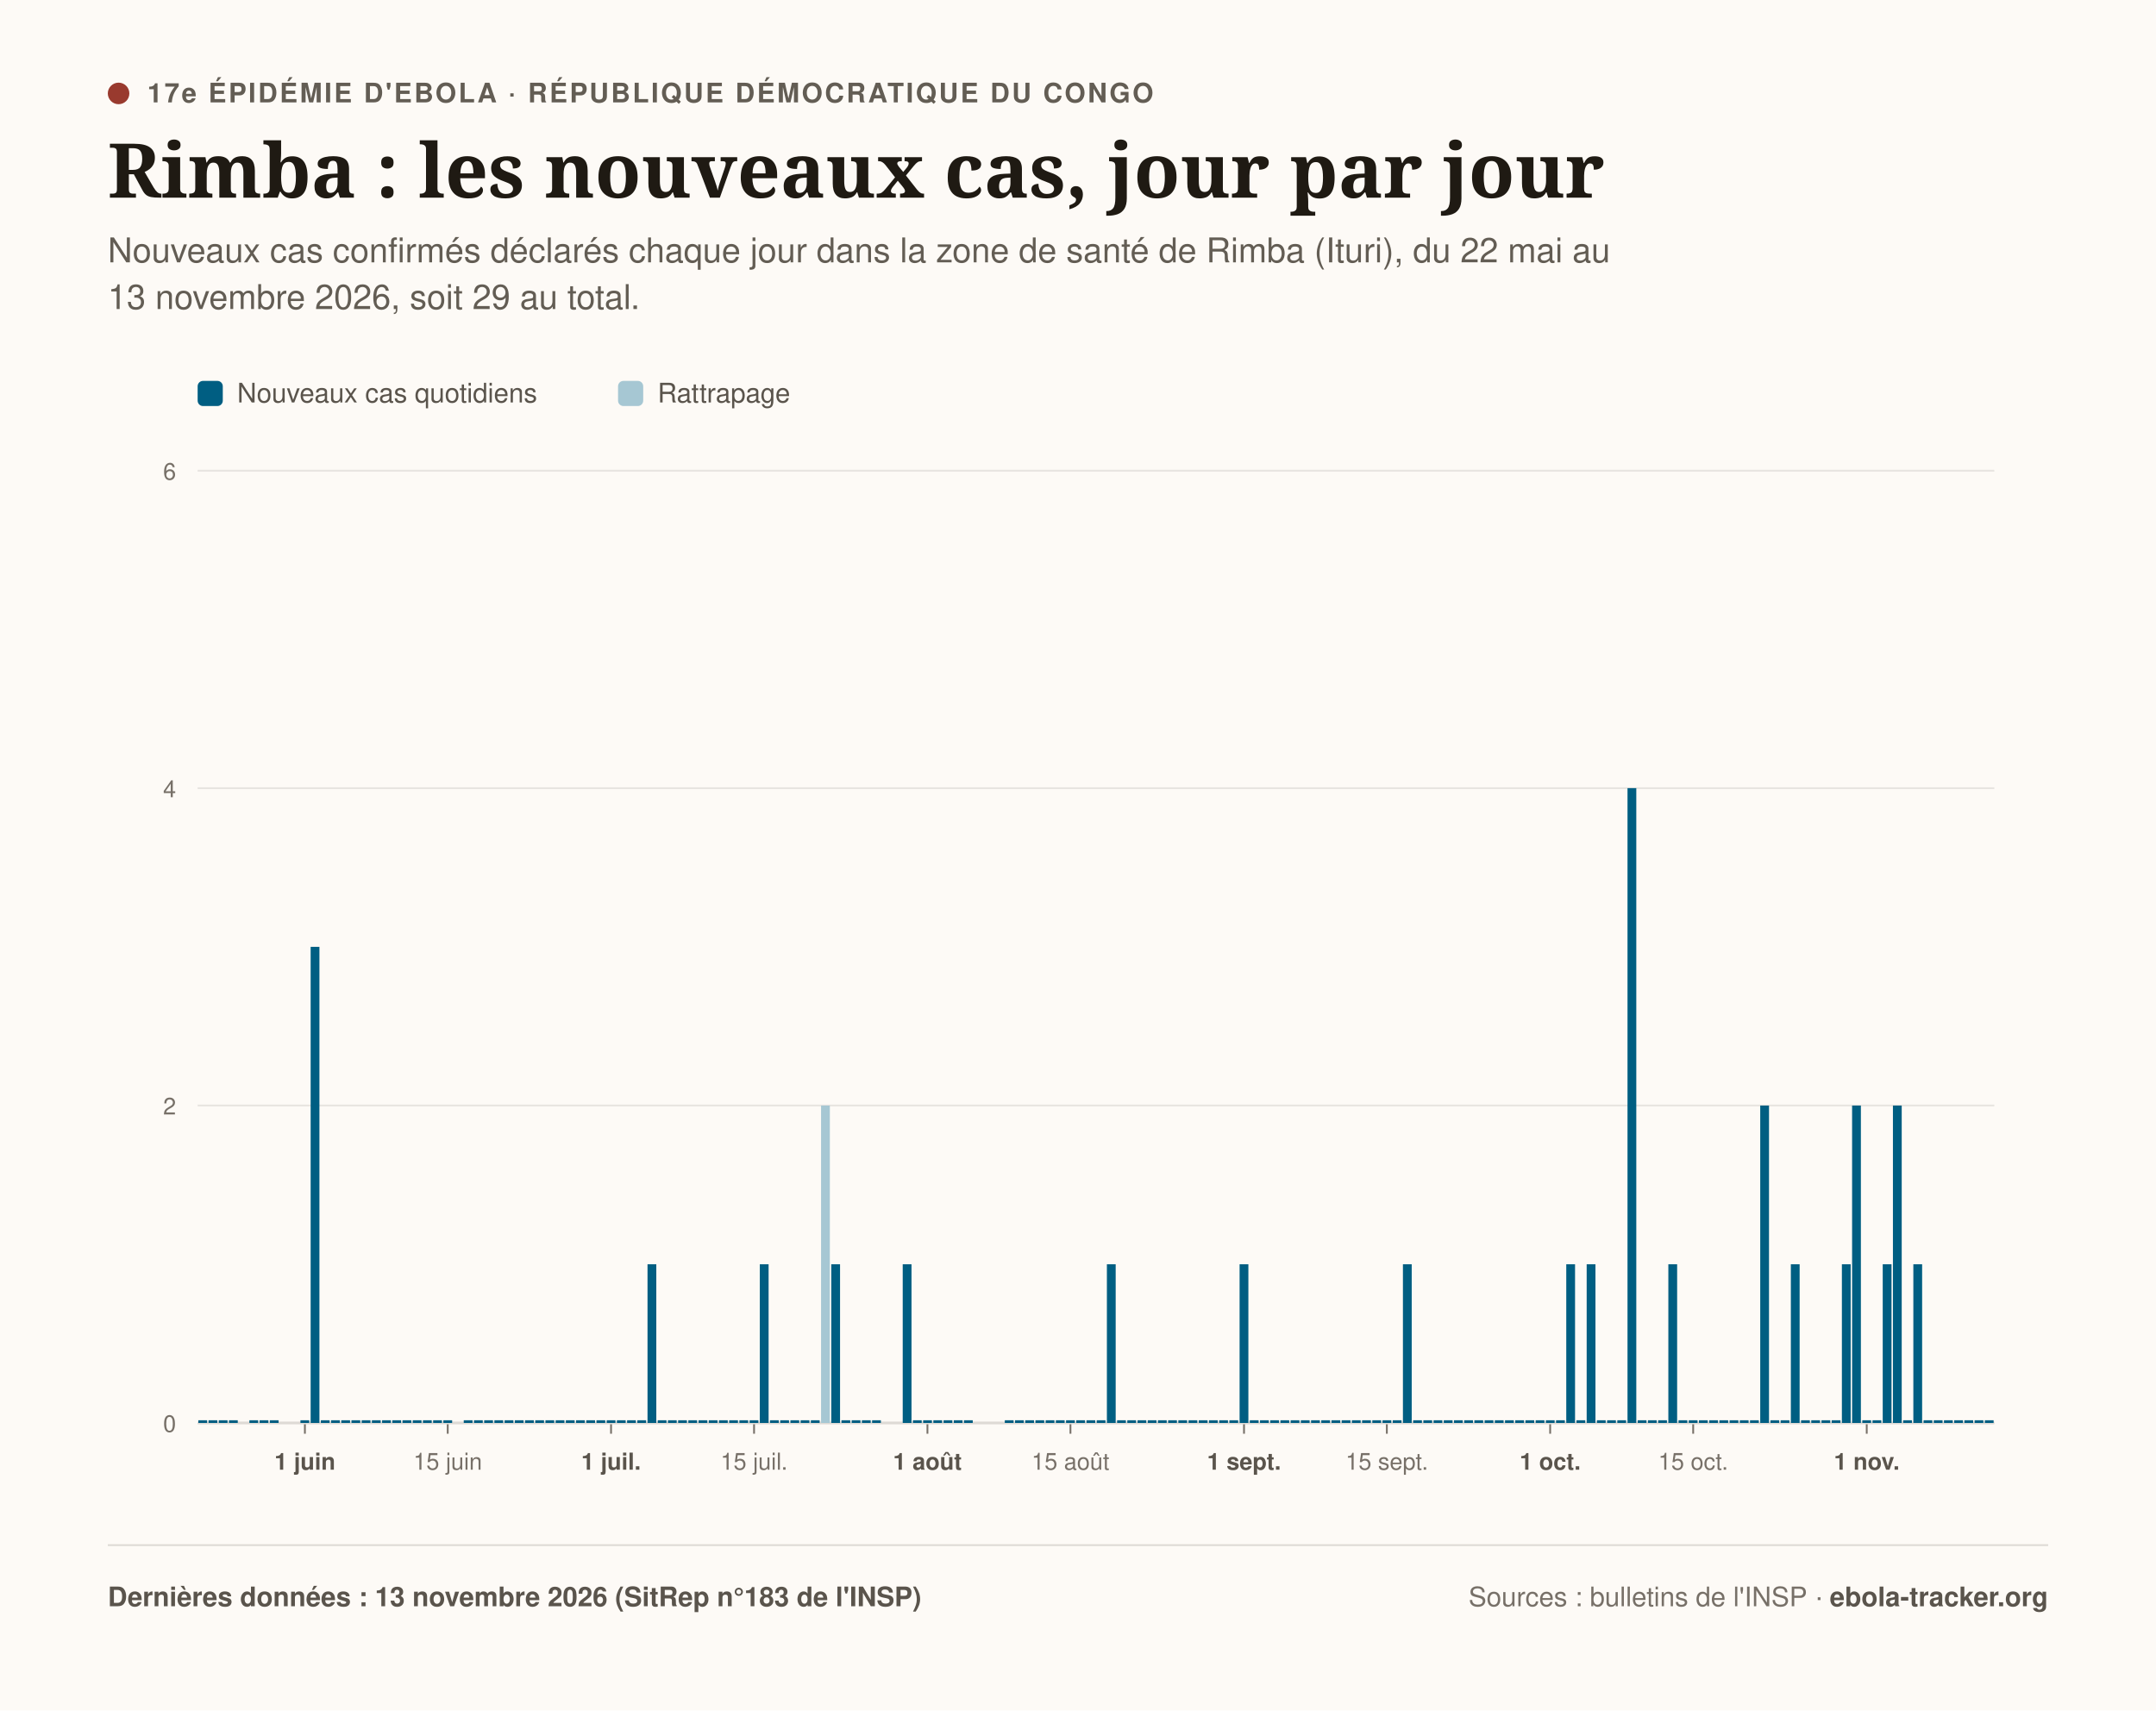
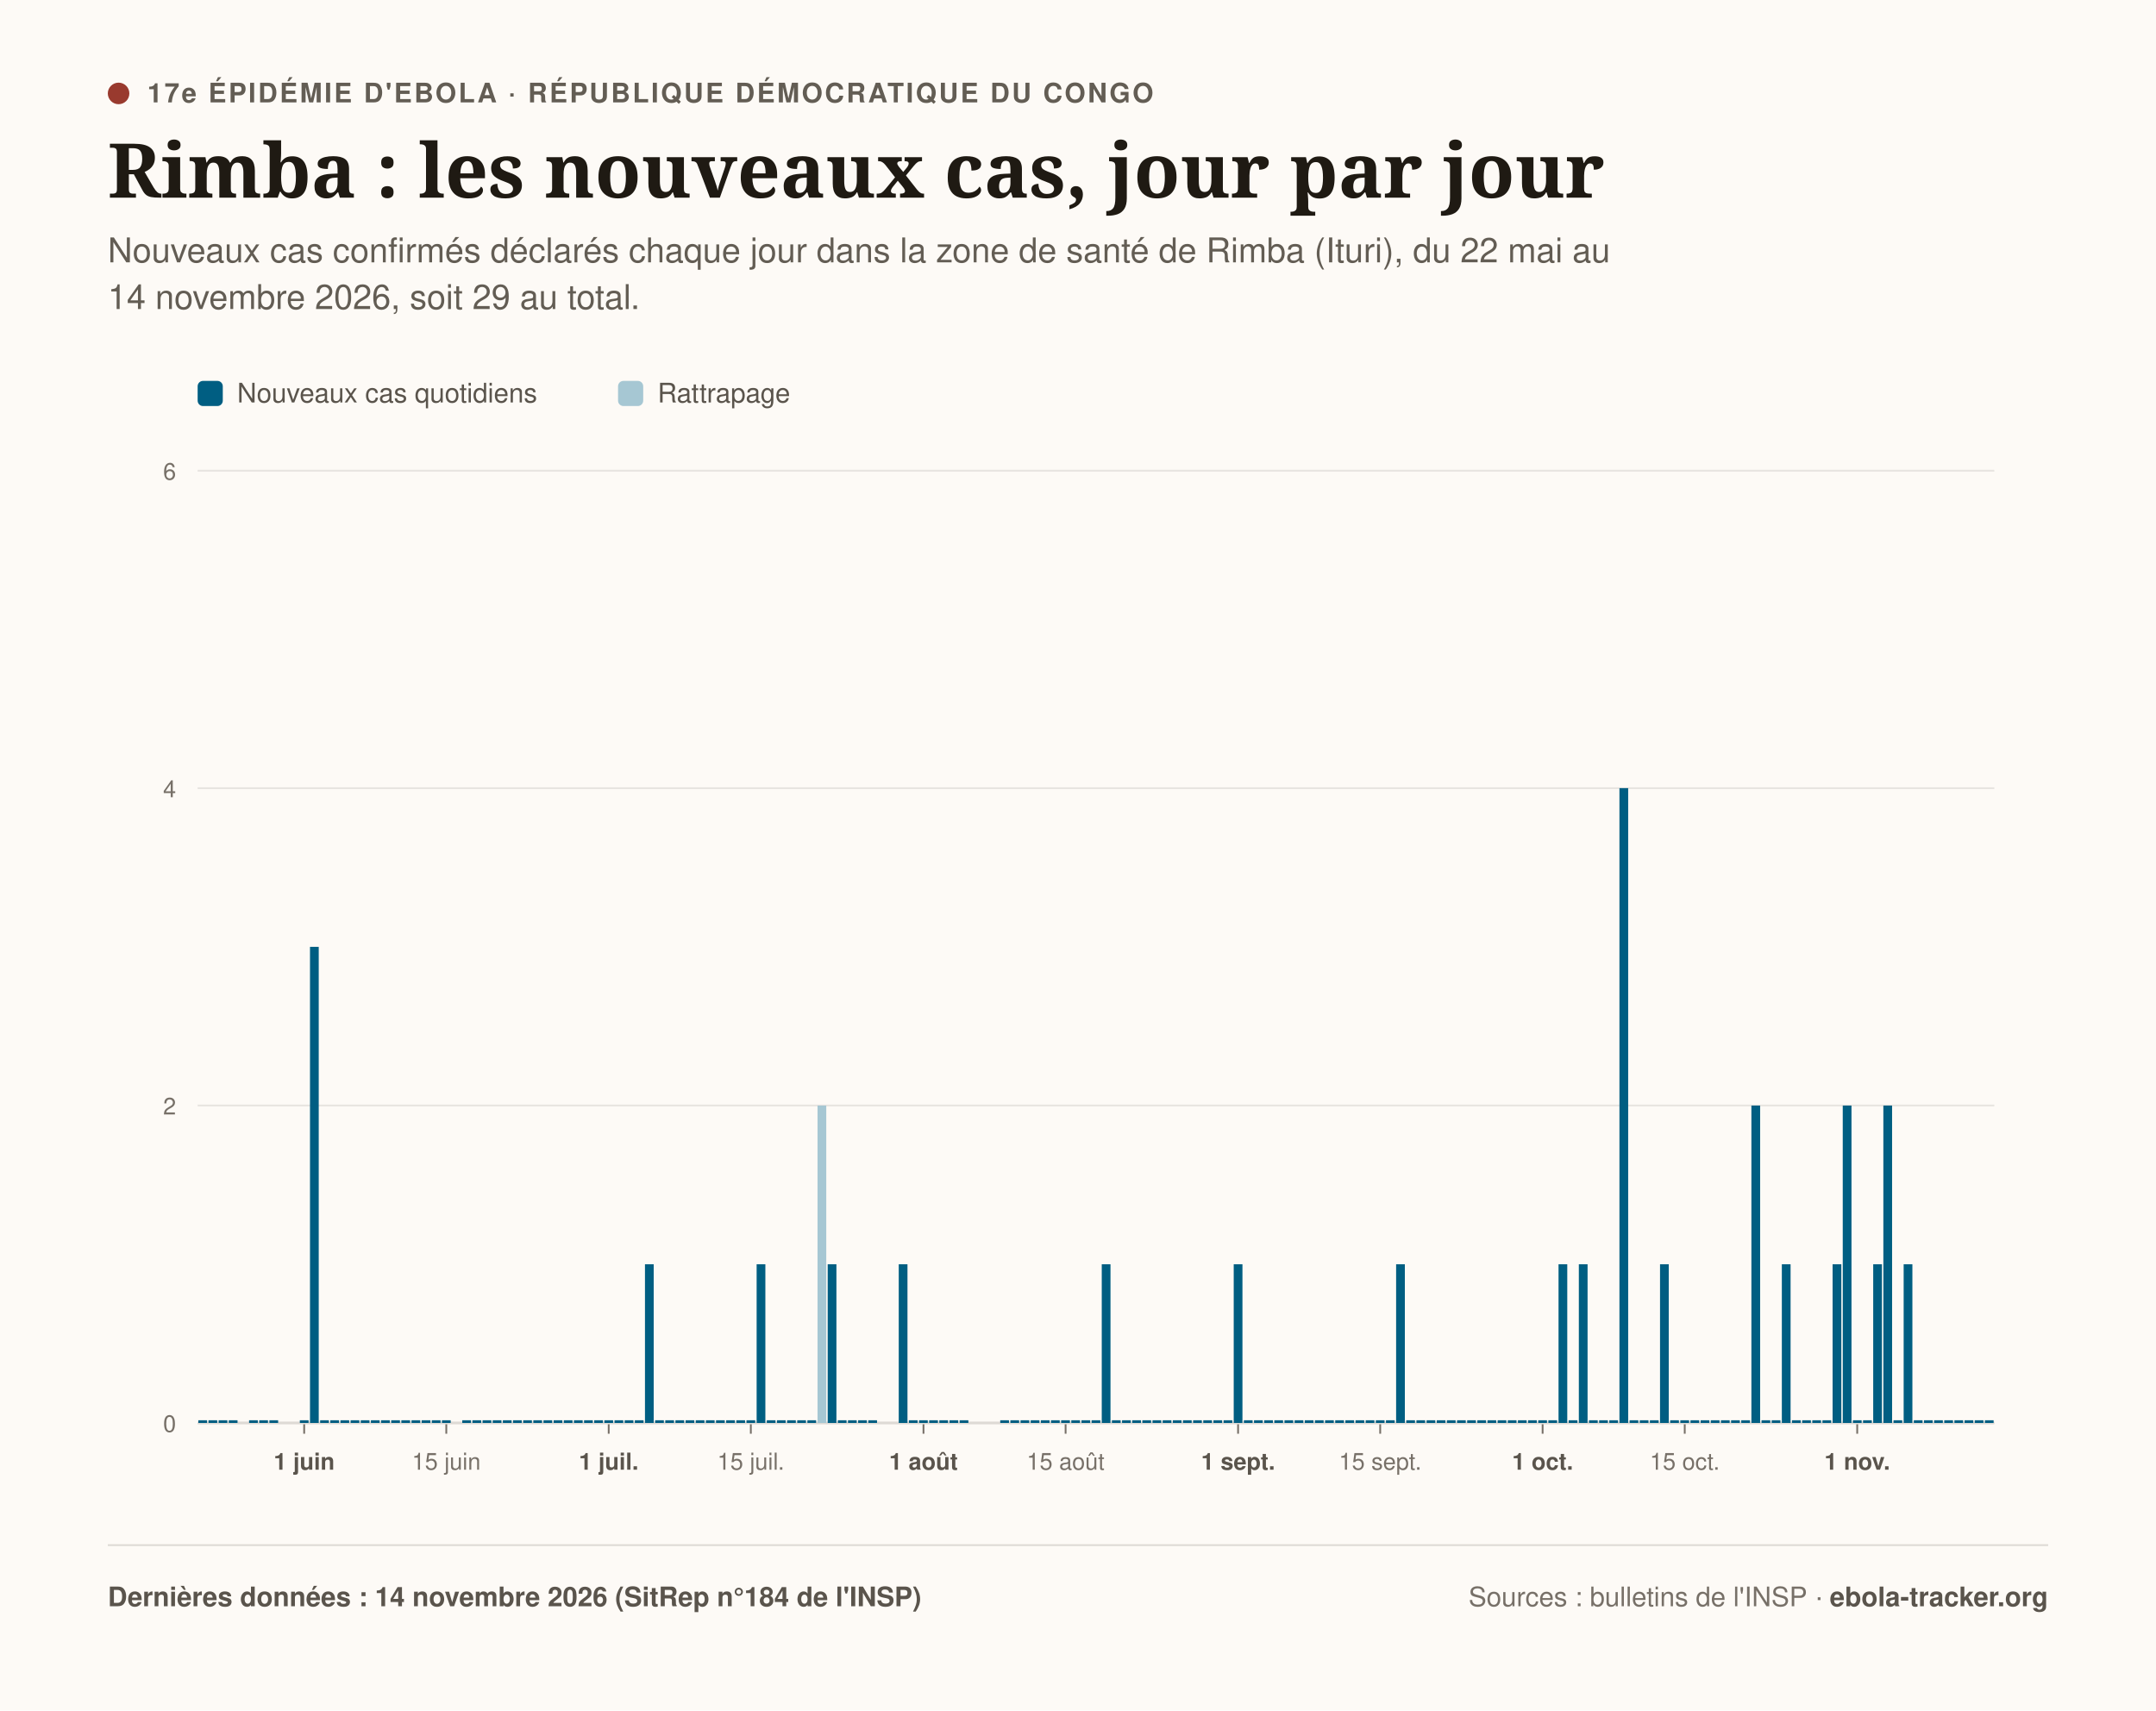
- <svg xmlns="http://www.w3.org/2000/svg" viewBox="0 0 1200 952" role="img" aria-label="Rimba : les nouveaux cas, jour par jour. Nouveaux cas confirmés déclarés chaque jour dans la zone de santé de Rimba (Ituri), du 22 mai au 13 novembre 2026, soit 29 au total.">
+ <svg xmlns="http://www.w3.org/2000/svg" viewBox="0 0 1200 952" role="img" aria-label="Rimba : les nouveaux cas, jour par jour. Nouveaux cas confirmés déclarés chaque jour dans la zone de santé de Rimba (Ituri), du 22 mai au 14 novembre 2026, soit 29 au total.">
  <rect width="1200" height="952" fill="#FDFAF6" />
  <circle cx="66" cy="52" r="6" fill="#993A2E" />
  <text x="82.0" y="57.0" font-family="'Public Sans',Helvetica,Arial,sans-serif" font-size="15" font-weight="700" fill="#635D54" text-anchor="start" letter-spacing=".08em">17e ÉPIDÉMIE D'EBOLA · RÉPUBLIQUE DÉMOCRATIQUE DU CONGO</text>
  <text x="60.0" y="110.0" font-family="'Source Serif 4',Georgia,serif" font-size="42" font-weight="600" fill="#1F1A13" text-anchor="start">Rimba : les nouveaux cas, jour par jour</text>
  <text x="60.0" y="146.0" font-family="'Public Sans',Helvetica,Arial,sans-serif" font-size="19" font-weight="400" fill="#635D54" text-anchor="start">Nouveaux cas confirmés déclarés chaque jour dans la zone de santé de Rimba (Ituri), du 22 mai au</text>
-   <text x="60.0" y="172.0" font-family="'Public Sans',Helvetica,Arial,sans-serif" font-size="19" font-weight="400" fill="#635D54" text-anchor="start">13 novembre 2026, soit 29 au total.</text>
+   <text x="60.0" y="172.0" font-family="'Public Sans',Helvetica,Arial,sans-serif" font-size="19" font-weight="400" fill="#635D54" text-anchor="start">14 novembre 2026, soit 29 au total.</text>
  <rect x="110" y="212" width="14" height="14" rx="3" fill="#005E82" />
  <text x="132.0" y="224.0" font-family="'Public Sans',Helvetica,Arial,sans-serif" font-size="15" font-weight="400" fill="#5A544C" text-anchor="start">Nouveaux cas quotidiens</text>
  <rect x="344" y="212" width="14" height="14" rx="3" fill="#a6c7d3" />
  <text x="366.0" y="224.0" font-family="'Public Sans',Helvetica,Arial,sans-serif" font-size="15" font-weight="400" fill="#5A544C" text-anchor="start">Rattrapage</text>
  <line x1="110" x2="1110" y1="792.0" y2="792.0" stroke="#E7E4E0" />
  <text x="98.0" y="797.0" font-family="'Public Sans',Helvetica,Arial,sans-serif" font-size="13" font-weight="400" fill="#777068" text-anchor="end">0</text>
  <line x1="110" x2="1110" y1="615.3" y2="615.3" stroke="#E7E4E0" />
  <text x="98.0" y="620.3" font-family="'Public Sans',Helvetica,Arial,sans-serif" font-size="13" font-weight="400" fill="#777068" text-anchor="end">2</text>
  <line x1="110" x2="1110" y1="438.7" y2="438.7" stroke="#E7E4E0" />
  <text x="98.0" y="443.7" font-family="'Public Sans',Helvetica,Arial,sans-serif" font-size="13" font-weight="400" fill="#777068" text-anchor="end">4</text>
  <line x1="110" x2="1110" y1="262.0" y2="262.0" stroke="#E7E4E0" />
  <text x="98.0" y="267.0" font-family="'Public Sans',Helvetica,Arial,sans-serif" font-size="13" font-weight="400" fill="#777068" text-anchor="end">6</text>
-   <line x1="169.7" x2="169.7" y1="792" y2="798" stroke="#777068" />
-   <text x="169.7" y="818.0" font-family="'Public Sans',Helvetica,Arial,sans-serif" font-size="13" font-weight="600" fill="#5A544C" text-anchor="middle">1 juin</text>
-   <line x1="249.2" x2="249.2" y1="792" y2="798" stroke="#777068" />
-   <text x="249.2" y="818.0" font-family="'Public Sans',Helvetica,Arial,sans-serif" font-size="13" font-weight="400" fill="#777068" text-anchor="middle">15 juin</text>
-   <line x1="340.1" x2="340.1" y1="792" y2="798" stroke="#777068" />
-   <text x="340.1" y="818.0" font-family="'Public Sans',Helvetica,Arial,sans-serif" font-size="13" font-weight="600" fill="#5A544C" text-anchor="middle">1 juil.</text>
-   <line x1="419.7" x2="419.7" y1="792" y2="798" stroke="#777068" />
-   <text x="419.7" y="818.0" font-family="'Public Sans',Helvetica,Arial,sans-serif" font-size="13" font-weight="400" fill="#777068" text-anchor="middle">15 juil.</text>
-   <line x1="516.2" x2="516.2" y1="792" y2="798" stroke="#777068" />
-   <text x="516.2" y="818.0" font-family="'Public Sans',Helvetica,Arial,sans-serif" font-size="13" font-weight="600" fill="#5A544C" text-anchor="middle">1 août</text>
-   <line x1="595.8" x2="595.8" y1="792" y2="798" stroke="#777068" />
-   <text x="595.8" y="818.0" font-family="'Public Sans',Helvetica,Arial,sans-serif" font-size="13" font-weight="400" fill="#777068" text-anchor="middle">15 août</text>
-   <line x1="692.4" x2="692.4" y1="792" y2="798" stroke="#777068" />
-   <text x="692.4" y="818.0" font-family="'Public Sans',Helvetica,Arial,sans-serif" font-size="13" font-weight="600" fill="#5A544C" text-anchor="middle">1 sept.</text>
-   <line x1="771.9" x2="771.9" y1="792" y2="798" stroke="#777068" />
-   <text x="771.9" y="818.0" font-family="'Public Sans',Helvetica,Arial,sans-serif" font-size="13" font-weight="400" fill="#777068" text-anchor="middle">15 sept.</text>
-   <line x1="862.8" x2="862.8" y1="792" y2="798" stroke="#777068" />
-   <text x="862.8" y="818.0" font-family="'Public Sans',Helvetica,Arial,sans-serif" font-size="13" font-weight="600" fill="#5A544C" text-anchor="middle">1 oct.</text>
-   <line x1="942.4" x2="942.4" y1="792" y2="798" stroke="#777068" />
-   <text x="942.4" y="818.0" font-family="'Public Sans',Helvetica,Arial,sans-serif" font-size="13" font-weight="400" fill="#777068" text-anchor="middle">15 oct.</text>
-   <line x1="1039.0" x2="1039.0" y1="792" y2="798" stroke="#777068" />
-   <text x="1039.0" y="818.0" font-family="'Public Sans',Helvetica,Arial,sans-serif" font-size="13" font-weight="600" fill="#5A544C" text-anchor="middle">1 nov.</text>
+   <line x1="169.3" x2="169.3" y1="792" y2="798" stroke="#777068" />
+   <text x="169.3" y="818.0" font-family="'Public Sans',Helvetica,Arial,sans-serif" font-size="13" font-weight="600" fill="#5A544C" text-anchor="middle">1 juin</text>
+   <line x1="248.4" x2="248.4" y1="792" y2="798" stroke="#777068" />
+   <text x="248.4" y="818.0" font-family="'Public Sans',Helvetica,Arial,sans-serif" font-size="13" font-weight="400" fill="#777068" text-anchor="middle">15 juin</text>
+   <line x1="338.8" x2="338.8" y1="792" y2="798" stroke="#777068" />
+   <text x="338.8" y="818.0" font-family="'Public Sans',Helvetica,Arial,sans-serif" font-size="13" font-weight="600" fill="#5A544C" text-anchor="middle">1 juil.</text>
+   <line x1="417.9" x2="417.9" y1="792" y2="798" stroke="#777068" />
+   <text x="417.9" y="818.0" font-family="'Public Sans',Helvetica,Arial,sans-serif" font-size="13" font-weight="400" fill="#777068" text-anchor="middle">15 juil.</text>
+   <line x1="514.0" x2="514.0" y1="792" y2="798" stroke="#777068" />
+   <text x="514.0" y="818.0" font-family="'Public Sans',Helvetica,Arial,sans-serif" font-size="13" font-weight="600" fill="#5A544C" text-anchor="middle">1 août</text>
+   <line x1="593.1" x2="593.1" y1="792" y2="798" stroke="#777068" />
+   <text x="593.1" y="818.0" font-family="'Public Sans',Helvetica,Arial,sans-serif" font-size="13" font-weight="400" fill="#777068" text-anchor="middle">15 août</text>
+   <line x1="689.1" x2="689.1" y1="792" y2="798" stroke="#777068" />
+   <text x="689.1" y="818.0" font-family="'Public Sans',Helvetica,Arial,sans-serif" font-size="13" font-weight="600" fill="#5A544C" text-anchor="middle">1 sept.</text>
+   <line x1="768.2" x2="768.2" y1="792" y2="798" stroke="#777068" />
+   <text x="768.2" y="818.0" font-family="'Public Sans',Helvetica,Arial,sans-serif" font-size="13" font-weight="400" fill="#777068" text-anchor="middle">15 sept.</text>
+   <line x1="858.6" x2="858.6" y1="792" y2="798" stroke="#777068" />
+   <text x="858.6" y="818.0" font-family="'Public Sans',Helvetica,Arial,sans-serif" font-size="13" font-weight="600" fill="#5A544C" text-anchor="middle">1 oct.</text>
+   <line x1="937.7" x2="937.7" y1="792" y2="798" stroke="#777068" />
+   <text x="937.7" y="818.0" font-family="'Public Sans',Helvetica,Arial,sans-serif" font-size="13" font-weight="400" fill="#777068" text-anchor="middle">15 oct.</text>
+   <line x1="1033.7" x2="1033.7" y1="792" y2="798" stroke="#777068" />
+   <text x="1033.7" y="818.0" font-family="'Public Sans',Helvetica,Arial,sans-serif" font-size="13" font-weight="600" fill="#5A544C" text-anchor="middle">1 nov.</text>
  <line x1="110" x2="1110" y1="792" y2="792" stroke="#DEDAD5" stroke-width="1.5" />
-   <rect x="110.40" y="790.50" width="4.89" height="1.50" fill="#005E82" />
-   <rect x="116.08" y="790.50" width="4.89" height="1.50" fill="#005E82" />
-   <rect x="121.76" y="790.50" width="4.89" height="1.50" fill="#005E82" />
-   <rect x="127.44" y="790.50" width="4.89" height="1.50" fill="#005E82" />
-   <rect x="138.81" y="790.50" width="4.89" height="1.50" fill="#005E82" />
-   <rect x="144.49" y="790.50" width="4.89" height="1.50" fill="#005E82" />
-   <rect x="150.17" y="790.50" width="4.89" height="1.50" fill="#005E82" />
-   <rect x="167.22" y="790.50" width="4.89" height="1.50" fill="#005E82" />
-   <rect x="172.90" y="527.00" width="4.89" height="265.00" fill="#005E82" />
-   <rect x="178.58" y="790.50" width="4.89" height="1.50" fill="#005E82" />
-   <rect x="184.26" y="790.50" width="4.89" height="1.50" fill="#005E82" />
-   <rect x="189.94" y="790.50" width="4.89" height="1.50" fill="#005E82" />
-   <rect x="195.62" y="790.50" width="4.89" height="1.50" fill="#005E82" />
-   <rect x="201.31" y="790.50" width="4.89" height="1.50" fill="#005E82" />
-   <rect x="206.99" y="790.50" width="4.89" height="1.50" fill="#005E82" />
-   <rect x="212.67" y="790.50" width="4.89" height="1.50" fill="#005E82" />
-   <rect x="218.35" y="790.50" width="4.89" height="1.50" fill="#005E82" />
-   <rect x="224.03" y="790.50" width="4.89" height="1.50" fill="#005E82" />
-   <rect x="229.72" y="790.50" width="4.89" height="1.50" fill="#005E82" />
-   <rect x="235.40" y="790.50" width="4.89" height="1.50" fill="#005E82" />
-   <rect x="241.08" y="790.50" width="4.89" height="1.50" fill="#005E82" />
-   <rect x="246.76" y="790.50" width="4.89" height="1.50" fill="#005E82" />
-   <rect x="258.12" y="790.50" width="4.89" height="1.50" fill="#005E82" />
-   <rect x="263.81" y="790.50" width="4.89" height="1.50" fill="#005E82" />
-   <rect x="269.49" y="790.50" width="4.89" height="1.50" fill="#005E82" />
-   <rect x="275.17" y="790.50" width="4.89" height="1.50" fill="#005E82" />
-   <rect x="280.85" y="790.50" width="4.89" height="1.50" fill="#005E82" />
-   <rect x="286.53" y="790.50" width="4.89" height="1.50" fill="#005E82" />
-   <rect x="292.22" y="790.50" width="4.89" height="1.50" fill="#005E82" />
-   <rect x="297.90" y="790.50" width="4.89" height="1.50" fill="#005E82" />
-   <rect x="303.58" y="790.50" width="4.89" height="1.50" fill="#005E82" />
-   <rect x="309.26" y="790.50" width="4.89" height="1.50" fill="#005E82" />
-   <rect x="314.94" y="790.50" width="4.89" height="1.50" fill="#005E82" />
-   <rect x="320.62" y="790.50" width="4.89" height="1.50" fill="#005E82" />
-   <rect x="326.31" y="790.50" width="4.89" height="1.50" fill="#005E82" />
-   <rect x="331.99" y="790.50" width="4.89" height="1.50" fill="#005E82" />
-   <rect x="337.67" y="790.50" width="4.89" height="1.50" fill="#005E82" />
-   <rect x="343.35" y="790.50" width="4.89" height="1.50" fill="#005E82" />
-   <rect x="349.03" y="790.50" width="4.89" height="1.50" fill="#005E82" />
-   <rect x="354.72" y="790.50" width="4.89" height="1.50" fill="#005E82" />
-   <rect x="360.40" y="703.67" width="4.89" height="88.33" fill="#005E82" />
-   <rect x="366.08" y="790.50" width="4.89" height="1.50" fill="#005E82" />
-   <rect x="371.76" y="790.50" width="4.89" height="1.50" fill="#005E82" />
-   <rect x="377.44" y="790.50" width="4.89" height="1.50" fill="#005E82" />
-   <rect x="383.12" y="790.50" width="4.89" height="1.50" fill="#005E82" />
-   <rect x="388.81" y="790.50" width="4.89" height="1.50" fill="#005E82" />
-   <rect x="394.49" y="790.50" width="4.89" height="1.50" fill="#005E82" />
-   <rect x="400.17" y="790.50" width="4.89" height="1.50" fill="#005E82" />
-   <rect x="405.85" y="790.50" width="4.89" height="1.50" fill="#005E82" />
-   <rect x="411.53" y="790.50" width="4.89" height="1.50" fill="#005E82" />
-   <rect x="417.22" y="790.50" width="4.89" height="1.50" fill="#005E82" />
-   <rect x="422.90" y="703.67" width="4.89" height="88.33" fill="#005E82" />
-   <rect x="428.58" y="790.50" width="4.89" height="1.50" fill="#005E82" />
-   <rect x="434.26" y="790.50" width="4.89" height="1.50" fill="#005E82" />
-   <rect x="439.94" y="790.50" width="4.89" height="1.50" fill="#005E82" />
-   <rect x="445.62" y="790.50" width="4.89" height="1.50" fill="#005E82" />
-   <rect x="451.31" y="790.50" width="4.89" height="1.50" fill="#005E82" />
-   <rect x="456.99" y="615.33" width="4.89" height="176.67" fill="#a6c7d3" />
-   <rect x="462.67" y="703.67" width="4.89" height="88.33" fill="#005E82" />
-   <rect x="468.35" y="790.50" width="4.89" height="1.50" fill="#005E82" />
-   <rect x="474.03" y="790.50" width="4.89" height="1.50" fill="#005E82" />
-   <rect x="479.72" y="790.50" width="4.89" height="1.50" fill="#005E82" />
-   <rect x="485.40" y="790.50" width="4.89" height="1.50" fill="#005E82" />
-   <rect x="502.44" y="703.67" width="4.89" height="88.33" fill="#005E82" />
-   <rect x="508.12" y="790.50" width="4.89" height="1.50" fill="#005E82" />
-   <rect x="513.81" y="790.50" width="4.89" height="1.50" fill="#005E82" />
-   <rect x="519.49" y="790.50" width="4.89" height="1.50" fill="#005E82" />
-   <rect x="525.17" y="790.50" width="4.89" height="1.50" fill="#005E82" />
-   <rect x="530.85" y="790.50" width="4.89" height="1.50" fill="#005E82" />
-   <rect x="536.53" y="790.50" width="4.89" height="1.50" fill="#005E82" />
-   <rect x="559.26" y="790.50" width="4.89" height="1.50" fill="#005E82" />
-   <rect x="564.94" y="790.50" width="4.89" height="1.50" fill="#005E82" />
-   <rect x="570.62" y="790.50" width="4.89" height="1.50" fill="#005E82" />
-   <rect x="576.31" y="790.50" width="4.89" height="1.50" fill="#005E82" />
-   <rect x="581.99" y="790.50" width="4.89" height="1.50" fill="#005E82" />
-   <rect x="587.67" y="790.50" width="4.89" height="1.50" fill="#005E82" />
-   <rect x="593.35" y="790.50" width="4.89" height="1.50" fill="#005E82" />
-   <rect x="599.03" y="790.50" width="4.89" height="1.50" fill="#005E82" />
-   <rect x="604.72" y="790.50" width="4.89" height="1.50" fill="#005E82" />
-   <rect x="610.40" y="790.50" width="4.89" height="1.50" fill="#005E82" />
-   <rect x="616.08" y="703.67" width="4.89" height="88.33" fill="#005E82" />
-   <rect x="621.76" y="790.50" width="4.89" height="1.50" fill="#005E82" />
-   <rect x="627.44" y="790.50" width="4.89" height="1.50" fill="#005E82" />
-   <rect x="633.12" y="790.50" width="4.89" height="1.50" fill="#005E82" />
-   <rect x="638.81" y="790.50" width="4.89" height="1.50" fill="#005E82" />
-   <rect x="644.49" y="790.50" width="4.89" height="1.50" fill="#005E82" />
-   <rect x="650.17" y="790.50" width="4.89" height="1.50" fill="#005E82" />
-   <rect x="655.85" y="790.50" width="4.89" height="1.50" fill="#005E82" />
-   <rect x="661.53" y="790.50" width="4.89" height="1.50" fill="#005E82" />
-   <rect x="667.22" y="790.50" width="4.89" height="1.50" fill="#005E82" />
-   <rect x="672.90" y="790.50" width="4.89" height="1.50" fill="#005E82" />
-   <rect x="678.58" y="790.50" width="4.89" height="1.50" fill="#005E82" />
-   <rect x="684.26" y="790.50" width="4.89" height="1.50" fill="#005E82" />
-   <rect x="689.94" y="703.67" width="4.89" height="88.33" fill="#005E82" />
-   <rect x="695.62" y="790.50" width="4.89" height="1.50" fill="#005E82" />
-   <rect x="701.31" y="790.50" width="4.89" height="1.50" fill="#005E82" />
-   <rect x="706.99" y="790.50" width="4.89" height="1.50" fill="#005E82" />
-   <rect x="712.67" y="790.50" width="4.89" height="1.50" fill="#005E82" />
-   <rect x="718.35" y="790.50" width="4.89" height="1.50" fill="#005E82" />
-   <rect x="724.03" y="790.50" width="4.89" height="1.50" fill="#005E82" />
-   <rect x="729.72" y="790.50" width="4.89" height="1.50" fill="#005E82" />
-   <rect x="735.40" y="790.50" width="4.89" height="1.50" fill="#005E82" />
-   <rect x="741.08" y="790.50" width="4.89" height="1.50" fill="#005E82" />
-   <rect x="746.76" y="790.50" width="4.89" height="1.50" fill="#005E82" />
-   <rect x="752.44" y="790.50" width="4.89" height="1.50" fill="#005E82" />
-   <rect x="758.12" y="790.50" width="4.89" height="1.50" fill="#005E82" />
-   <rect x="763.81" y="790.50" width="4.89" height="1.50" fill="#005E82" />
-   <rect x="769.49" y="790.50" width="4.89" height="1.50" fill="#005E82" />
-   <rect x="775.17" y="790.50" width="4.89" height="1.50" fill="#005E82" />
-   <rect x="780.85" y="703.67" width="4.89" height="88.33" fill="#005E82" />
-   <rect x="786.53" y="790.50" width="4.89" height="1.50" fill="#005E82" />
-   <rect x="792.22" y="790.50" width="4.89" height="1.50" fill="#005E82" />
-   <rect x="797.90" y="790.50" width="4.89" height="1.50" fill="#005E82" />
-   <rect x="803.58" y="790.50" width="4.89" height="1.50" fill="#005E82" />
-   <rect x="809.26" y="790.50" width="4.89" height="1.50" fill="#005E82" />
-   <rect x="814.94" y="790.50" width="4.89" height="1.50" fill="#005E82" />
-   <rect x="820.62" y="790.50" width="4.89" height="1.50" fill="#005E82" />
-   <rect x="826.31" y="790.50" width="4.89" height="1.50" fill="#005E82" />
-   <rect x="831.99" y="790.50" width="4.89" height="1.50" fill="#005E82" />
-   <rect x="837.67" y="790.50" width="4.89" height="1.50" fill="#005E82" />
-   <rect x="843.35" y="790.50" width="4.89" height="1.50" fill="#005E82" />
-   <rect x="849.03" y="790.50" width="4.89" height="1.50" fill="#005E82" />
-   <rect x="854.72" y="790.50" width="4.89" height="1.50" fill="#005E82" />
-   <rect x="860.40" y="790.50" width="4.89" height="1.50" fill="#005E82" />
-   <rect x="866.08" y="790.50" width="4.89" height="1.50" fill="#005E82" />
-   <rect x="871.76" y="703.67" width="4.89" height="88.33" fill="#005E82" />
-   <rect x="877.44" y="790.50" width="4.89" height="1.50" fill="#005E82" />
-   <rect x="883.12" y="703.67" width="4.89" height="88.33" fill="#005E82" />
-   <rect x="888.81" y="790.50" width="4.89" height="1.50" fill="#005E82" />
-   <rect x="894.49" y="790.50" width="4.89" height="1.50" fill="#005E82" />
-   <rect x="900.17" y="790.50" width="4.89" height="1.50" fill="#005E82" />
-   <rect x="905.85" y="438.67" width="4.89" height="353.33" fill="#005E82" />
-   <rect x="911.53" y="790.50" width="4.89" height="1.50" fill="#005E82" />
-   <rect x="917.22" y="790.50" width="4.89" height="1.50" fill="#005E82" />
-   <rect x="922.90" y="790.50" width="4.89" height="1.50" fill="#005E82" />
-   <rect x="928.58" y="703.67" width="4.89" height="88.33" fill="#005E82" />
-   <rect x="934.26" y="790.50" width="4.89" height="1.50" fill="#005E82" />
-   <rect x="939.94" y="790.50" width="4.89" height="1.50" fill="#005E82" />
-   <rect x="945.62" y="790.50" width="4.89" height="1.50" fill="#005E82" />
-   <rect x="951.31" y="790.50" width="4.89" height="1.50" fill="#005E82" />
-   <rect x="956.99" y="790.50" width="4.89" height="1.50" fill="#005E82" />
-   <rect x="962.67" y="790.50" width="4.89" height="1.50" fill="#005E82" />
-   <rect x="968.35" y="790.50" width="4.89" height="1.50" fill="#005E82" />
-   <rect x="974.03" y="790.50" width="4.89" height="1.50" fill="#005E82" />
-   <rect x="979.72" y="615.33" width="4.89" height="176.67" fill="#005E82" />
-   <rect x="985.40" y="790.50" width="4.89" height="1.50" fill="#005E82" />
-   <rect x="991.08" y="790.50" width="4.89" height="1.50" fill="#005E82" />
-   <rect x="996.76" y="703.67" width="4.89" height="88.33" fill="#005E82" />
-   <rect x="1002.44" y="790.50" width="4.89" height="1.50" fill="#005E82" />
-   <rect x="1008.12" y="790.50" width="4.89" height="1.50" fill="#005E82" />
-   <rect x="1013.81" y="790.50" width="4.89" height="1.50" fill="#005E82" />
-   <rect x="1019.49" y="790.50" width="4.89" height="1.50" fill="#005E82" />
-   <rect x="1025.17" y="703.67" width="4.89" height="88.33" fill="#005E82" />
-   <rect x="1030.85" y="615.33" width="4.89" height="176.67" fill="#005E82" />
-   <rect x="1036.53" y="790.50" width="4.89" height="1.50" fill="#005E82" />
-   <rect x="1042.22" y="790.50" width="4.89" height="1.50" fill="#005E82" />
-   <rect x="1047.90" y="703.67" width="4.89" height="88.33" fill="#005E82" />
-   <rect x="1053.58" y="615.33" width="4.89" height="176.67" fill="#005E82" />
-   <rect x="1059.26" y="790.50" width="4.89" height="1.50" fill="#005E82" />
-   <rect x="1064.94" y="703.67" width="4.89" height="88.33" fill="#005E82" />
-   <rect x="1070.62" y="790.50" width="4.89" height="1.50" fill="#005E82" />
-   <rect x="1076.31" y="790.50" width="4.89" height="1.50" fill="#005E82" />
-   <rect x="1081.99" y="790.50" width="4.89" height="1.50" fill="#005E82" />
-   <rect x="1087.67" y="790.50" width="4.89" height="1.50" fill="#005E82" />
-   <rect x="1093.35" y="790.50" width="4.89" height="1.50" fill="#005E82" />
-   <rect x="1099.03" y="790.50" width="4.89" height="1.50" fill="#005E82" />
-   <rect x="1104.72" y="790.50" width="4.89" height="1.50" fill="#005E82" />
+   <rect x="110.40" y="790.50" width="4.86" height="1.50" fill="#005E82" />
+   <rect x="116.05" y="790.50" width="4.86" height="1.50" fill="#005E82" />
+   <rect x="121.69" y="790.50" width="4.86" height="1.50" fill="#005E82" />
+   <rect x="127.34" y="790.50" width="4.86" height="1.50" fill="#005E82" />
+   <rect x="138.64" y="790.50" width="4.86" height="1.50" fill="#005E82" />
+   <rect x="144.29" y="790.50" width="4.86" height="1.50" fill="#005E82" />
+   <rect x="149.94" y="790.50" width="4.86" height="1.50" fill="#005E82" />
+   <rect x="166.89" y="790.50" width="4.86" height="1.50" fill="#005E82" />
+   <rect x="172.54" y="527.00" width="4.86" height="265.00" fill="#005E82" />
+   <rect x="178.19" y="790.50" width="4.86" height="1.50" fill="#005E82" />
+   <rect x="183.84" y="790.50" width="4.86" height="1.50" fill="#005E82" />
+   <rect x="189.49" y="790.50" width="4.86" height="1.50" fill="#005E82" />
+   <rect x="195.14" y="790.50" width="4.86" height="1.50" fill="#005E82" />
+   <rect x="200.79" y="790.50" width="4.86" height="1.50" fill="#005E82" />
+   <rect x="206.44" y="790.50" width="4.86" height="1.50" fill="#005E82" />
+   <rect x="212.09" y="790.50" width="4.86" height="1.50" fill="#005E82" />
+   <rect x="217.74" y="790.50" width="4.86" height="1.50" fill="#005E82" />
+   <rect x="223.39" y="790.50" width="4.86" height="1.50" fill="#005E82" />
+   <rect x="229.04" y="790.50" width="4.86" height="1.50" fill="#005E82" />
+   <rect x="234.69" y="790.50" width="4.86" height="1.50" fill="#005E82" />
+   <rect x="240.34" y="790.50" width="4.86" height="1.50" fill="#005E82" />
+   <rect x="245.99" y="790.50" width="4.86" height="1.50" fill="#005E82" />
+   <rect x="257.29" y="790.50" width="4.86" height="1.50" fill="#005E82" />
+   <rect x="262.94" y="790.50" width="4.86" height="1.50" fill="#005E82" />
+   <rect x="268.59" y="790.50" width="4.86" height="1.50" fill="#005E82" />
+   <rect x="274.24" y="790.50" width="4.86" height="1.50" fill="#005E82" />
+   <rect x="279.89" y="790.50" width="4.86" height="1.50" fill="#005E82" />
+   <rect x="285.54" y="790.50" width="4.86" height="1.50" fill="#005E82" />
+   <rect x="291.19" y="790.50" width="4.86" height="1.50" fill="#005E82" />
+   <rect x="296.84" y="790.50" width="4.86" height="1.50" fill="#005E82" />
+   <rect x="302.49" y="790.50" width="4.86" height="1.50" fill="#005E82" />
+   <rect x="308.14" y="790.50" width="4.86" height="1.50" fill="#005E82" />
+   <rect x="313.79" y="790.50" width="4.86" height="1.50" fill="#005E82" />
+   <rect x="319.44" y="790.50" width="4.86" height="1.50" fill="#005E82" />
+   <rect x="325.08" y="790.50" width="4.86" height="1.50" fill="#005E82" />
+   <rect x="330.73" y="790.50" width="4.86" height="1.50" fill="#005E82" />
+   <rect x="336.38" y="790.50" width="4.86" height="1.50" fill="#005E82" />
+   <rect x="342.03" y="790.50" width="4.86" height="1.50" fill="#005E82" />
+   <rect x="347.68" y="790.50" width="4.86" height="1.50" fill="#005E82" />
+   <rect x="353.33" y="790.50" width="4.86" height="1.50" fill="#005E82" />
+   <rect x="358.98" y="703.67" width="4.86" height="88.33" fill="#005E82" />
+   <rect x="364.63" y="790.50" width="4.86" height="1.50" fill="#005E82" />
+   <rect x="370.28" y="790.50" width="4.86" height="1.50" fill="#005E82" />
+   <rect x="375.93" y="790.50" width="4.86" height="1.50" fill="#005E82" />
+   <rect x="381.58" y="790.50" width="4.86" height="1.50" fill="#005E82" />
+   <rect x="387.23" y="790.50" width="4.86" height="1.50" fill="#005E82" />
+   <rect x="392.88" y="790.50" width="4.86" height="1.50" fill="#005E82" />
+   <rect x="398.53" y="790.50" width="4.86" height="1.50" fill="#005E82" />
+   <rect x="404.18" y="790.50" width="4.86" height="1.50" fill="#005E82" />
+   <rect x="409.83" y="790.50" width="4.86" height="1.50" fill="#005E82" />
+   <rect x="415.48" y="790.50" width="4.86" height="1.50" fill="#005E82" />
+   <rect x="421.13" y="703.67" width="4.86" height="88.33" fill="#005E82" />
+   <rect x="426.78" y="790.50" width="4.86" height="1.50" fill="#005E82" />
+   <rect x="432.43" y="790.50" width="4.86" height="1.50" fill="#005E82" />
+   <rect x="438.08" y="790.50" width="4.86" height="1.50" fill="#005E82" />
+   <rect x="443.73" y="790.50" width="4.86" height="1.50" fill="#005E82" />
+   <rect x="449.38" y="790.50" width="4.86" height="1.50" fill="#005E82" />
+   <rect x="455.03" y="615.33" width="4.86" height="176.67" fill="#a6c7d3" />
+   <rect x="460.68" y="703.67" width="4.86" height="88.33" fill="#005E82" />
+   <rect x="466.33" y="790.50" width="4.86" height="1.50" fill="#005E82" />
+   <rect x="471.98" y="790.50" width="4.86" height="1.50" fill="#005E82" />
+   <rect x="477.63" y="790.50" width="4.86" height="1.50" fill="#005E82" />
+   <rect x="483.28" y="790.50" width="4.86" height="1.50" fill="#005E82" />
+   <rect x="500.23" y="703.67" width="4.86" height="88.33" fill="#005E82" />
+   <rect x="505.88" y="790.50" width="4.86" height="1.50" fill="#005E82" />
+   <rect x="511.53" y="790.50" width="4.86" height="1.50" fill="#005E82" />
+   <rect x="517.18" y="790.50" width="4.86" height="1.50" fill="#005E82" />
+   <rect x="522.82" y="790.50" width="4.86" height="1.50" fill="#005E82" />
+   <rect x="528.47" y="790.50" width="4.86" height="1.50" fill="#005E82" />
+   <rect x="534.12" y="790.50" width="4.86" height="1.50" fill="#005E82" />
+   <rect x="556.72" y="790.50" width="4.86" height="1.50" fill="#005E82" />
+   <rect x="562.37" y="790.50" width="4.86" height="1.50" fill="#005E82" />
+   <rect x="568.02" y="790.50" width="4.86" height="1.50" fill="#005E82" />
+   <rect x="573.67" y="790.50" width="4.86" height="1.50" fill="#005E82" />
+   <rect x="579.32" y="790.50" width="4.86" height="1.50" fill="#005E82" />
+   <rect x="584.97" y="790.50" width="4.86" height="1.50" fill="#005E82" />
+   <rect x="590.62" y="790.50" width="4.86" height="1.50" fill="#005E82" />
+   <rect x="596.27" y="790.50" width="4.86" height="1.50" fill="#005E82" />
+   <rect x="601.92" y="790.50" width="4.86" height="1.50" fill="#005E82" />
+   <rect x="607.57" y="790.50" width="4.86" height="1.50" fill="#005E82" />
+   <rect x="613.22" y="703.67" width="4.86" height="88.33" fill="#005E82" />
+   <rect x="618.87" y="790.50" width="4.86" height="1.50" fill="#005E82" />
+   <rect x="624.52" y="790.50" width="4.86" height="1.50" fill="#005E82" />
+   <rect x="630.17" y="790.50" width="4.86" height="1.50" fill="#005E82" />
+   <rect x="635.82" y="790.50" width="4.86" height="1.50" fill="#005E82" />
+   <rect x="641.47" y="790.50" width="4.86" height="1.50" fill="#005E82" />
+   <rect x="647.12" y="790.50" width="4.86" height="1.50" fill="#005E82" />
+   <rect x="652.77" y="790.50" width="4.86" height="1.50" fill="#005E82" />
+   <rect x="658.42" y="790.50" width="4.86" height="1.50" fill="#005E82" />
+   <rect x="664.07" y="790.50" width="4.86" height="1.50" fill="#005E82" />
+   <rect x="669.72" y="790.50" width="4.86" height="1.50" fill="#005E82" />
+   <rect x="675.37" y="790.50" width="4.86" height="1.50" fill="#005E82" />
+   <rect x="681.02" y="790.50" width="4.86" height="1.50" fill="#005E82" />
+   <rect x="686.67" y="703.67" width="4.86" height="88.33" fill="#005E82" />
+   <rect x="692.32" y="790.50" width="4.86" height="1.50" fill="#005E82" />
+   <rect x="697.97" y="790.50" width="4.86" height="1.50" fill="#005E82" />
+   <rect x="703.62" y="790.50" width="4.86" height="1.50" fill="#005E82" />
+   <rect x="709.27" y="790.50" width="4.86" height="1.50" fill="#005E82" />
+   <rect x="714.92" y="790.50" width="4.86" height="1.50" fill="#005E82" />
+   <rect x="720.56" y="790.50" width="4.86" height="1.50" fill="#005E82" />
+   <rect x="726.21" y="790.50" width="4.86" height="1.50" fill="#005E82" />
+   <rect x="731.86" y="790.50" width="4.86" height="1.50" fill="#005E82" />
+   <rect x="737.51" y="790.50" width="4.86" height="1.50" fill="#005E82" />
+   <rect x="743.16" y="790.50" width="4.86" height="1.50" fill="#005E82" />
+   <rect x="748.81" y="790.50" width="4.86" height="1.50" fill="#005E82" />
+   <rect x="754.46" y="790.50" width="4.86" height="1.50" fill="#005E82" />
+   <rect x="760.11" y="790.50" width="4.86" height="1.50" fill="#005E82" />
+   <rect x="765.76" y="790.50" width="4.86" height="1.50" fill="#005E82" />
+   <rect x="771.41" y="790.50" width="4.86" height="1.50" fill="#005E82" />
+   <rect x="777.06" y="703.67" width="4.86" height="88.33" fill="#005E82" />
+   <rect x="782.71" y="790.50" width="4.86" height="1.50" fill="#005E82" />
+   <rect x="788.36" y="790.50" width="4.86" height="1.50" fill="#005E82" />
+   <rect x="794.01" y="790.50" width="4.86" height="1.50" fill="#005E82" />
+   <rect x="799.66" y="790.50" width="4.86" height="1.50" fill="#005E82" />
+   <rect x="805.31" y="790.50" width="4.86" height="1.50" fill="#005E82" />
+   <rect x="810.96" y="790.50" width="4.86" height="1.50" fill="#005E82" />
+   <rect x="816.61" y="790.50" width="4.86" height="1.50" fill="#005E82" />
+   <rect x="822.26" y="790.50" width="4.86" height="1.50" fill="#005E82" />
+   <rect x="827.91" y="790.50" width="4.86" height="1.50" fill="#005E82" />
+   <rect x="833.56" y="790.50" width="4.86" height="1.50" fill="#005E82" />
+   <rect x="839.21" y="790.50" width="4.86" height="1.50" fill="#005E82" />
+   <rect x="844.86" y="790.50" width="4.86" height="1.50" fill="#005E82" />
+   <rect x="850.51" y="790.50" width="4.86" height="1.50" fill="#005E82" />
+   <rect x="856.16" y="790.50" width="4.86" height="1.50" fill="#005E82" />
+   <rect x="861.81" y="790.50" width="4.86" height="1.50" fill="#005E82" />
+   <rect x="867.46" y="703.67" width="4.86" height="88.33" fill="#005E82" />
+   <rect x="873.11" y="790.50" width="4.86" height="1.50" fill="#005E82" />
+   <rect x="878.76" y="703.67" width="4.86" height="88.33" fill="#005E82" />
+   <rect x="884.41" y="790.50" width="4.86" height="1.50" fill="#005E82" />
+   <rect x="890.06" y="790.50" width="4.86" height="1.50" fill="#005E82" />
+   <rect x="895.71" y="790.50" width="4.86" height="1.50" fill="#005E82" />
+   <rect x="901.36" y="438.67" width="4.86" height="353.33" fill="#005E82" />
+   <rect x="907.01" y="790.50" width="4.86" height="1.50" fill="#005E82" />
+   <rect x="912.66" y="790.50" width="4.86" height="1.50" fill="#005E82" />
+   <rect x="918.31" y="790.50" width="4.86" height="1.50" fill="#005E82" />
+   <rect x="923.95" y="703.67" width="4.86" height="88.33" fill="#005E82" />
+   <rect x="929.60" y="790.50" width="4.86" height="1.50" fill="#005E82" />
+   <rect x="935.25" y="790.50" width="4.86" height="1.50" fill="#005E82" />
+   <rect x="940.90" y="790.50" width="4.86" height="1.50" fill="#005E82" />
+   <rect x="946.55" y="790.50" width="4.86" height="1.50" fill="#005E82" />
+   <rect x="952.20" y="790.50" width="4.86" height="1.50" fill="#005E82" />
+   <rect x="957.85" y="790.50" width="4.86" height="1.50" fill="#005E82" />
+   <rect x="963.50" y="790.50" width="4.86" height="1.50" fill="#005E82" />
+   <rect x="969.15" y="790.50" width="4.86" height="1.50" fill="#005E82" />
+   <rect x="974.80" y="615.33" width="4.86" height="176.67" fill="#005E82" />
+   <rect x="980.45" y="790.50" width="4.86" height="1.50" fill="#005E82" />
+   <rect x="986.10" y="790.50" width="4.86" height="1.50" fill="#005E82" />
+   <rect x="991.75" y="703.67" width="4.86" height="88.33" fill="#005E82" />
+   <rect x="997.40" y="790.50" width="4.86" height="1.50" fill="#005E82" />
+   <rect x="1003.05" y="790.50" width="4.86" height="1.50" fill="#005E82" />
+   <rect x="1008.70" y="790.50" width="4.86" height="1.50" fill="#005E82" />
+   <rect x="1014.35" y="790.50" width="4.86" height="1.50" fill="#005E82" />
+   <rect x="1020.00" y="703.67" width="4.86" height="88.33" fill="#005E82" />
+   <rect x="1025.65" y="615.33" width="4.86" height="176.67" fill="#005E82" />
+   <rect x="1031.30" y="790.50" width="4.86" height="1.50" fill="#005E82" />
+   <rect x="1036.95" y="790.50" width="4.86" height="1.50" fill="#005E82" />
+   <rect x="1042.60" y="703.67" width="4.86" height="88.33" fill="#005E82" />
+   <rect x="1048.25" y="615.33" width="4.86" height="176.67" fill="#005E82" />
+   <rect x="1053.90" y="790.50" width="4.86" height="1.50" fill="#005E82" />
+   <rect x="1059.55" y="703.67" width="4.86" height="88.33" fill="#005E82" />
+   <rect x="1065.20" y="790.50" width="4.86" height="1.50" fill="#005E82" />
+   <rect x="1070.85" y="790.50" width="4.86" height="1.50" fill="#005E82" />
+   <rect x="1076.50" y="790.50" width="4.86" height="1.50" fill="#005E82" />
+   <rect x="1082.15" y="790.50" width="4.86" height="1.50" fill="#005E82" />
+   <rect x="1087.80" y="790.50" width="4.86" height="1.50" fill="#005E82" />
+   <rect x="1093.45" y="790.50" width="4.86" height="1.50" fill="#005E82" />
+   <rect x="1099.10" y="790.50" width="4.86" height="1.50" fill="#005E82" />
+   <rect x="1104.75" y="790.50" width="4.86" height="1.50" fill="#005E82" />
  <line x1="60" x2="1140" y1="860" y2="860" stroke="#DEDAD5" />
-   <text x="60.0" y="894.0" font-family="'Public Sans',Helvetica,Arial,sans-serif" font-size="15" font-weight="600" fill="#5A544C" text-anchor="start">Dernières données : 13 novembre 2026 (SitRep n°183 de l'INSP)</text>
+   <text x="60.0" y="894.0" font-family="'Public Sans',Helvetica,Arial,sans-serif" font-size="15" font-weight="600" fill="#5A544C" text-anchor="start">Dernières données : 14 novembre 2026 (SitRep n°184 de l'INSP)</text>
  <text x="1140" y="894" text-anchor="end" font-family="'Public Sans',Helvetica,Arial,sans-serif" font-size="15" fill="#777068">Sources : bulletins de l'INSP · <tspan font-weight="700" fill="#5A544C">ebola-tracker.org</tspan>
  </text>
</svg>
